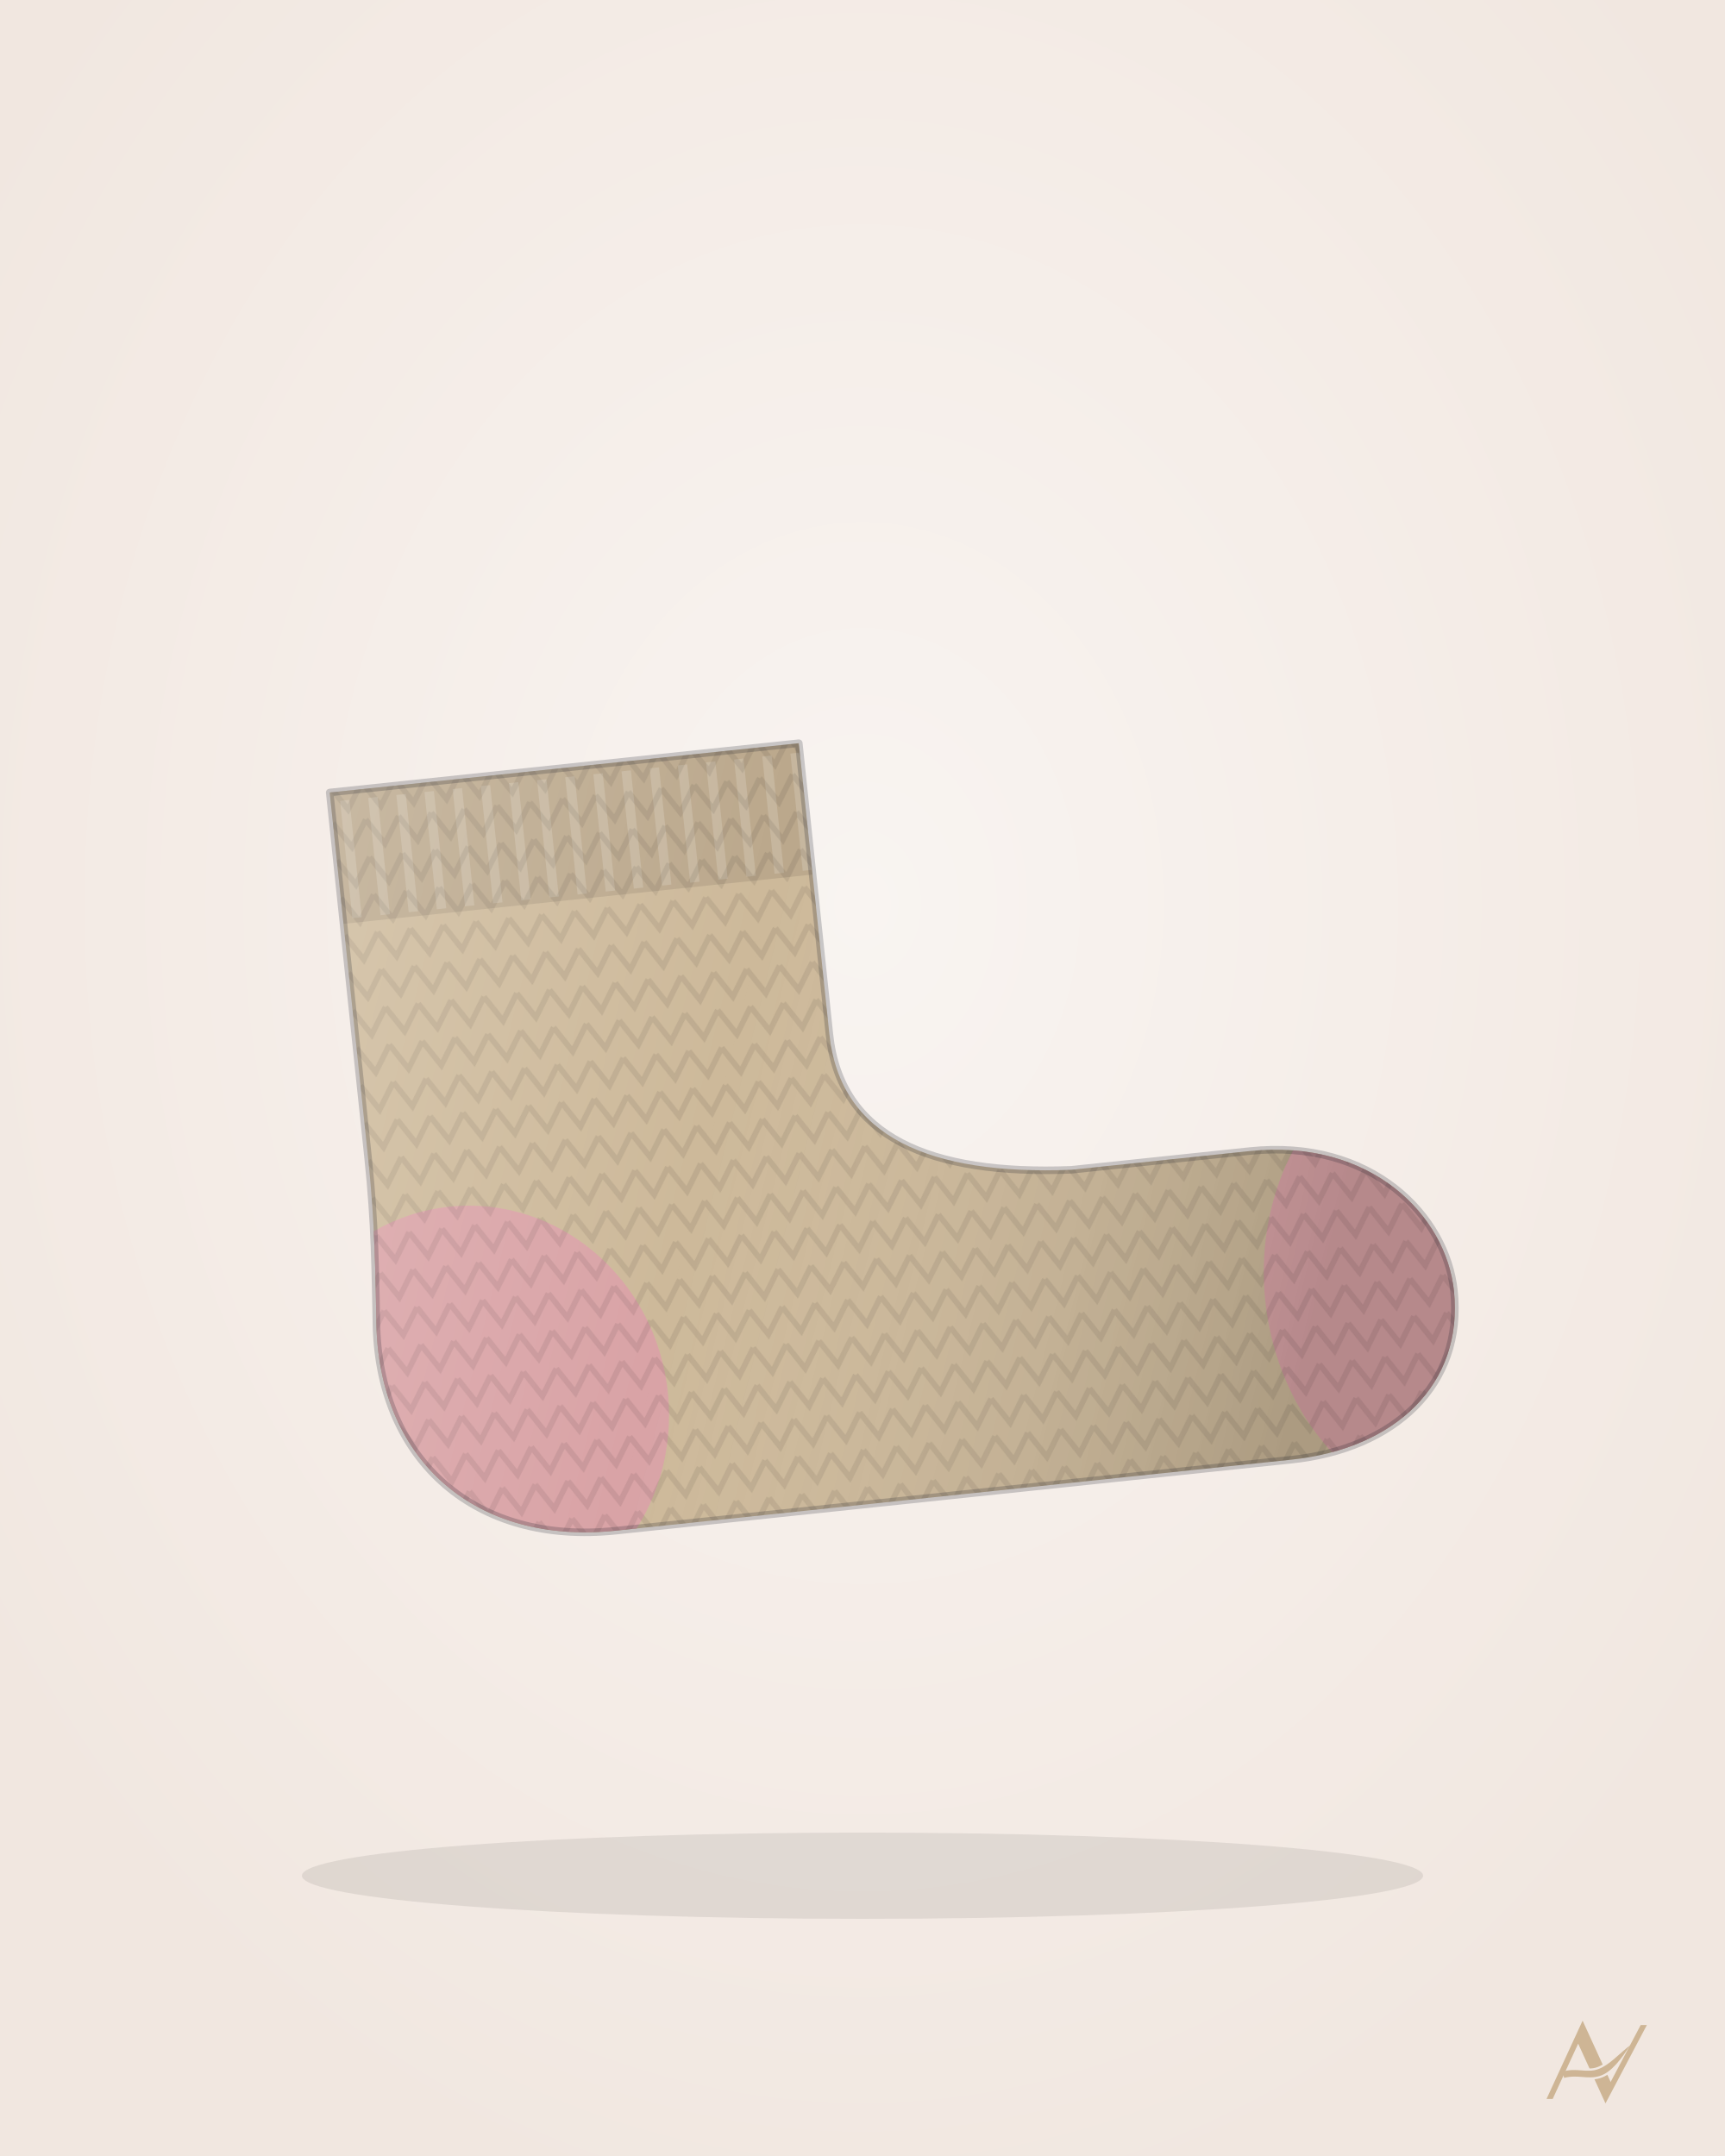
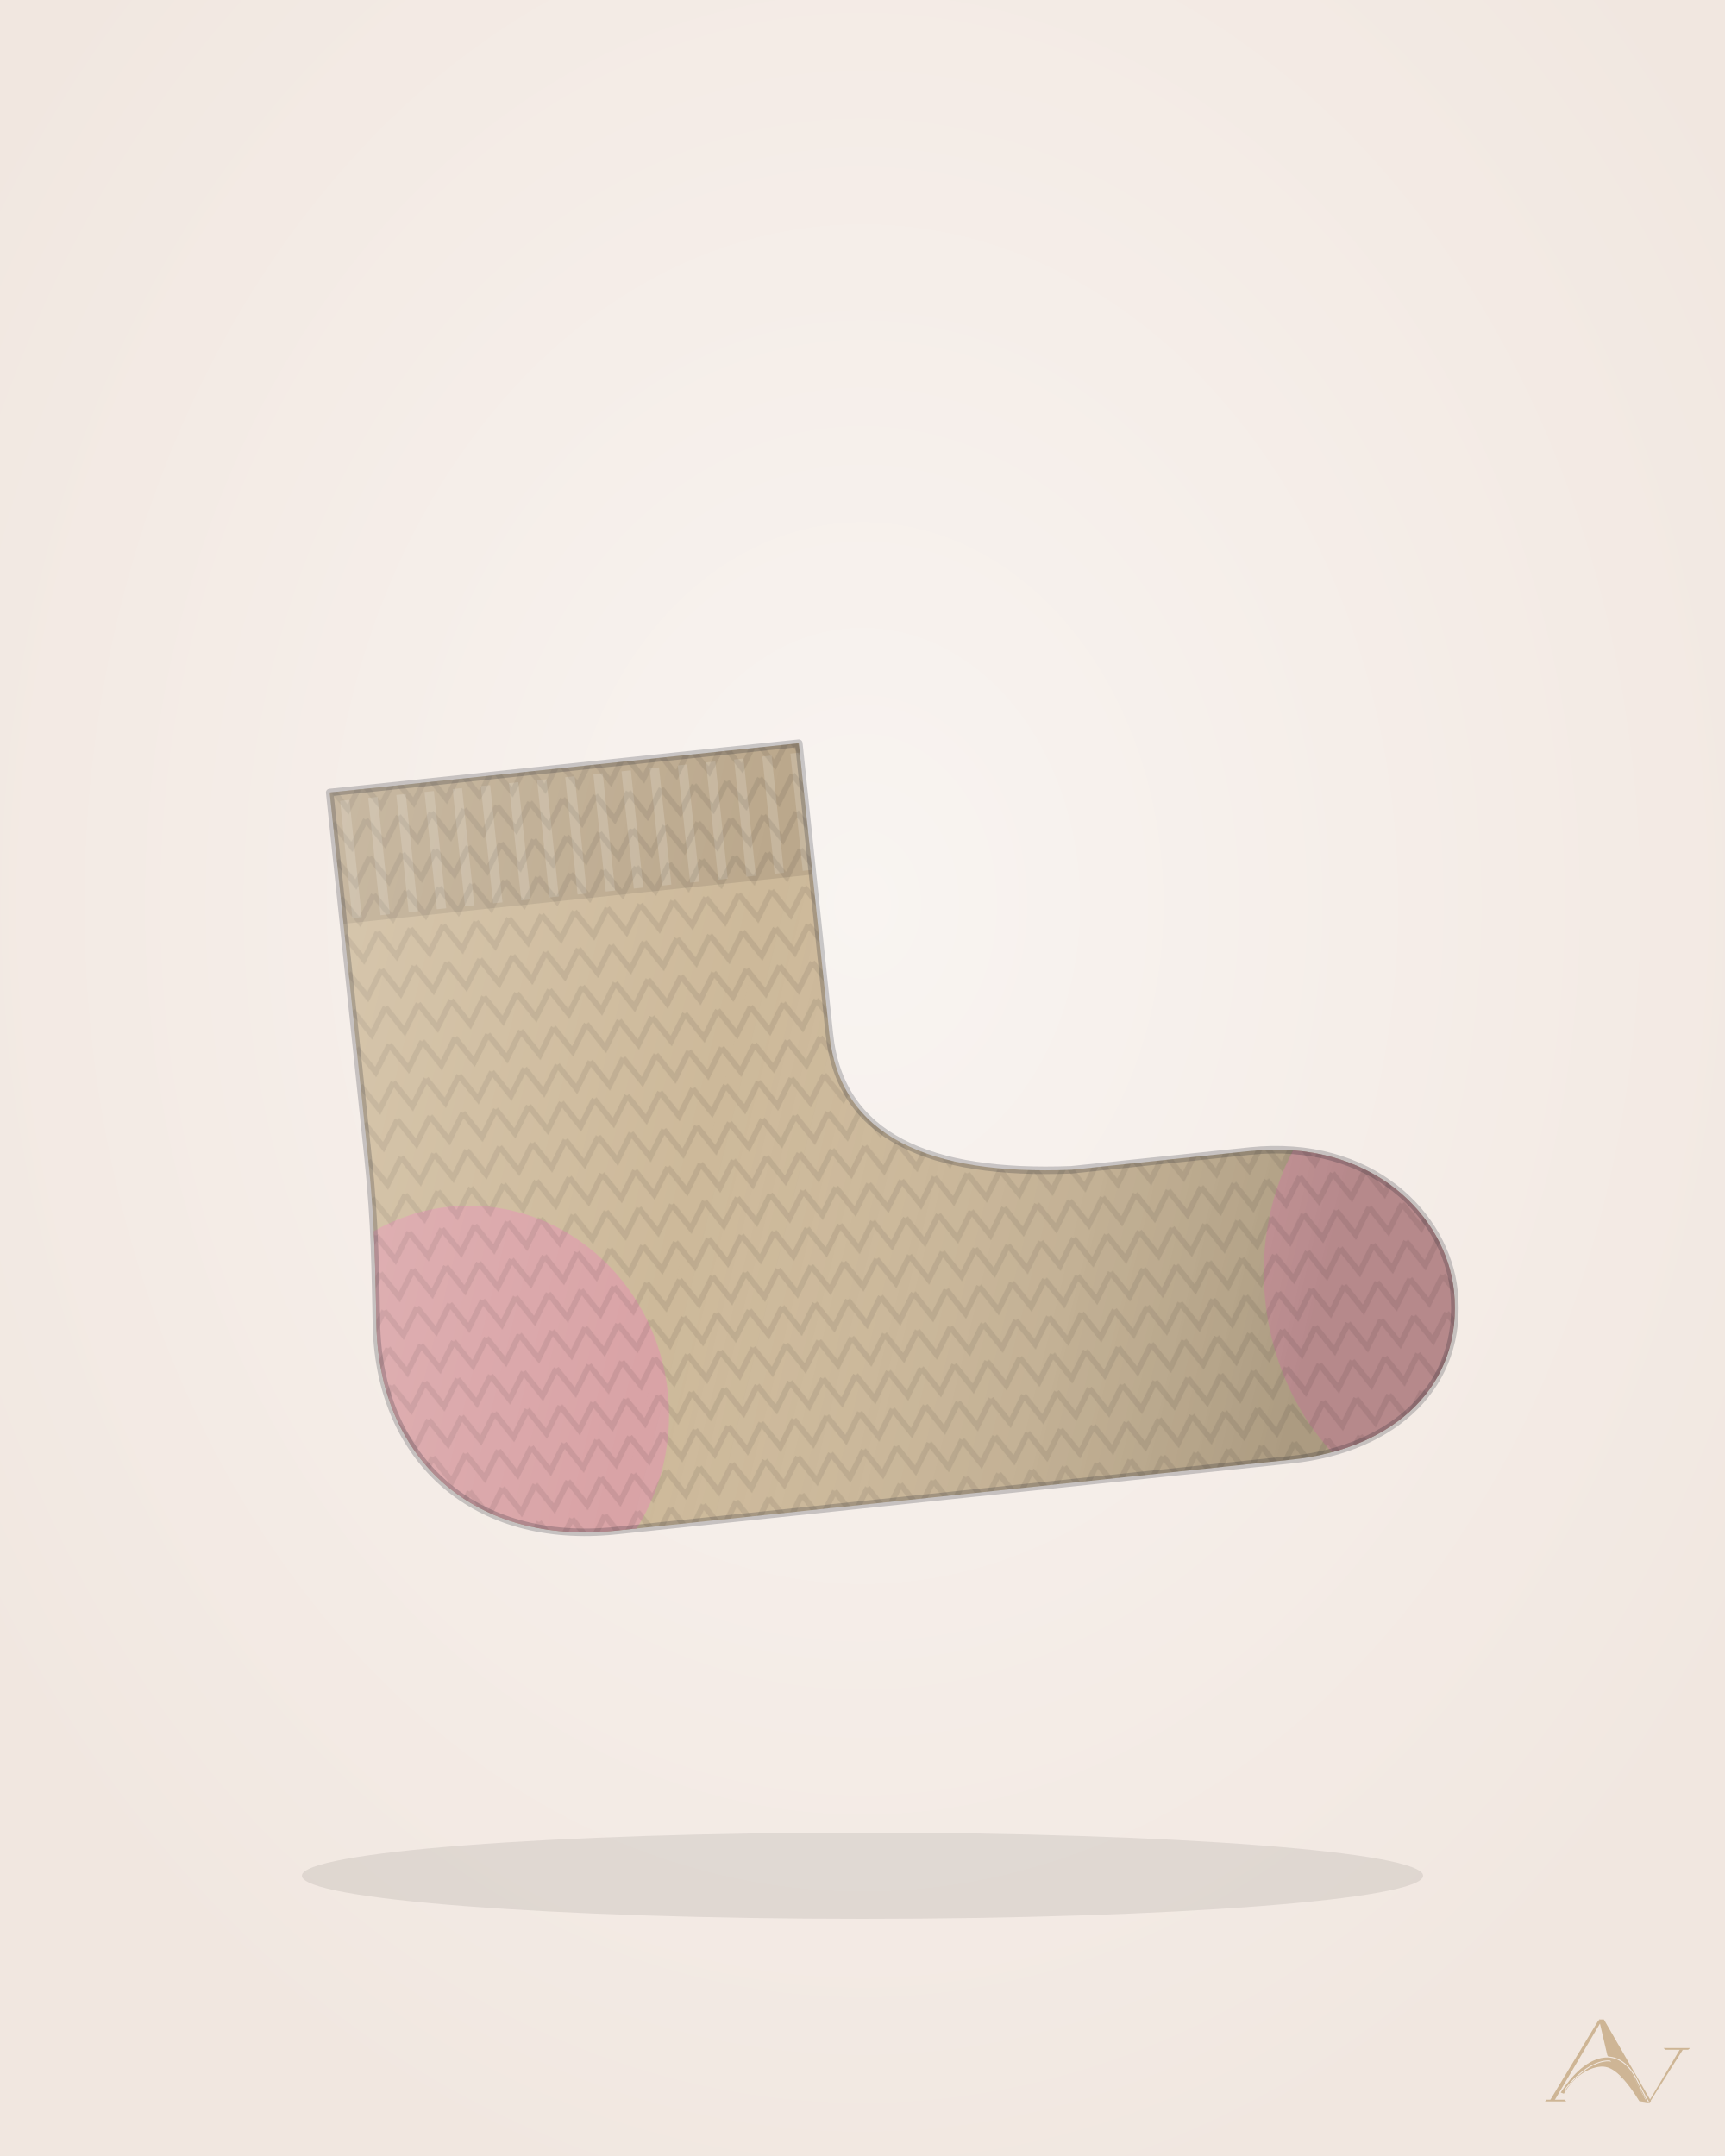
<svg xmlns="http://www.w3.org/2000/svg" viewBox="0 0 800 1000" role="img">
  <defs>
    <radialGradient id="light" cx=".5" cy=".42" r=".62">
      <stop offset="0" stop-color="#fff" stop-opacity=".55" />
      <stop offset="1" stop-color="#fff" stop-opacity="0" />
    </radialGradient>
  </defs>
  <rect width="800" height="1000" fill="#f1e7e0" />
  <rect width="800" height="1000" fill="url(#light)" />
  <ellipse cx="400" cy="870" rx="260" ry="20" fill="#000" fill-opacity=".08" />
  <g transform="rotate(-6 400 500) translate(168.1 40.6) scale(2.1875 2.1875)">
    <defs>
      <clipPath id="c-soft-cotton-ankle-a">
        <path d="M0 138H100V200C100 222 118 232 148 234H186C212 234 226 252 226 268C226 288 210 300 188 300H44C14 300 -4 280 -2 252C-1 240 0 230 0 216Z" />
      </clipPath>
      <pattern id="k-soft-cotton-ankle-a" width="7" height="8" patternUnits="userSpaceOnUse">
        <path d="M0 0.5L3.5 6L7 0.5" fill="none" stroke="#000" stroke-opacity=".075" stroke-width="1.2" />
      </pattern>
      <linearGradient id="g-soft-cotton-ankle-a" x1="0" x2="1" y1="0" y2="0.25">
        <stop offset="0" stop-color="#fff" stop-opacity=".2" />
        <stop offset=".42" stop-color="#fff" stop-opacity="0" />
        <stop offset="1" stop-color="#000" stop-opacity=".16" />
      </linearGradient>
    </defs>
    <path d="M0 138H100V200C100 222 118 232 148 234H186C212 234 226 252 226 268C226 288 210 300 188 300H44C14 300 -4 280 -2 252C-1 240 0 230 0 216Z" fill="#cdb99a" />
    <g clip-path="url(#c-soft-cotton-ankle-a)">
      <rect x="-10" y="138" width="120" height="28" fill="#000" fill-opacity=".09" />
      <path d="M3 140V165" stroke="#fff" stroke-opacity=".16" stroke-width="2" />
      <path d="M9 140V165" stroke="#fff" stroke-opacity=".16" stroke-width="2" />
      <path d="M15 140V165" stroke="#fff" stroke-opacity=".16" stroke-width="2" />
      <path d="M21 140V165" stroke="#fff" stroke-opacity=".16" stroke-width="2" />
      <path d="M27 140V165" stroke="#fff" stroke-opacity=".16" stroke-width="2" />
      <path d="M33 140V165" stroke="#fff" stroke-opacity=".16" stroke-width="2" />
      <path d="M39 140V165" stroke="#fff" stroke-opacity=".16" stroke-width="2" />
      <path d="M45 140V165" stroke="#fff" stroke-opacity=".16" stroke-width="2" />
      <path d="M51 140V165" stroke="#fff" stroke-opacity=".16" stroke-width="2" />
      <path d="M57 140V165" stroke="#fff" stroke-opacity=".16" stroke-width="2" />
      <path d="M63 140V165" stroke="#fff" stroke-opacity=".16" stroke-width="2" />
      <path d="M69 140V165" stroke="#fff" stroke-opacity=".16" stroke-width="2" />
      <path d="M75 140V165" stroke="#fff" stroke-opacity=".16" stroke-width="2" />
      <path d="M81 140V165" stroke="#fff" stroke-opacity=".16" stroke-width="2" />
      <path d="M87 140V165" stroke="#fff" stroke-opacity=".16" stroke-width="2" />
      <path d="M93 140V165" stroke="#fff" stroke-opacity=".16" stroke-width="2" />
      <path d="M99 140V165" stroke="#fff" stroke-opacity=".16" stroke-width="2" />
      <ellipse cx="16" cy="272" rx="42" ry="44" fill="#d9a3a6" />
      <ellipse cx="232" cy="266" rx="46" ry="52" fill="#d9a3a6" />
      <rect x="-30" y="108" width="290" height="202" fill="url(#k-soft-cotton-ankle-a)" />
      <rect x="-6" y="138" width="236" height="166" fill="url(#g-soft-cotton-ankle-a)" />
    </g>
    <path d="M0 138H100V200C100 222 118 232 148 234H186C212 234 226 252 226 268C226 288 210 300 188 300H44C14 300 -4 280 -2 252C-1 240 0 230 0 216Z" fill="none" stroke="#0b1220" stroke-opacity=".2" stroke-width="1.6" stroke-linejoin="round" />
  </g>
-   <g transform="translate(716 936) scale(0.4082)" opacity=".55">
+   <g transform="translate(716 936) scale(0.1325)" opacity=".55">
    <defs>
-       <clipPath id="wm-z">
-         <rect x="38" y="0" width="42" height="100" />
-       </clipPath>
-       <mask id="wm-m" maskUnits="userSpaceOnUse" x="-10" y="-10" width="140" height="120">
-         <rect x="-10" y="-10" width="140" height="120" fill="#fff" />
-         <path d="M21 61C37 56 49 63 62 58S85 41 98 31C89 45 77 62 63 66S39 64 23 68Z" fill="none" stroke="#000" stroke-width="5" stroke-linejoin="round" clip-path="url(#wm-z)" />
+       <mask id="wm-over" maskUnits="userSpaceOnUse" x="0" y="0" width="620" height="420">
+         <rect x="0" y="0" width="620" height="420" fill="#fff" />
+         <path d="M95 303C147 222 205 180 258 180C303 181 336 213 358 255C374 287 388 317 402 338L370 333C350 300 327 268 302 243C278 220 258 211 236 212C182 217 136 255 106 307Z" fill="none" stroke="#000" stroke-width="7" stroke-linejoin="round" />
+       </mask>
+       <mask id="wm-fold" maskUnits="userSpaceOnUse" x="0" y="0" width="620" height="420">
+         <rect x="0" y="0" width="620" height="420" fill="#fff" />
+         <path d="M110 293C166 219 225 192 261 192C301 194 333 221 351 254C365 281 377 305 391 327" fill="none" stroke="#000" stroke-width="3.2" stroke-linecap="round" />
      </mask>
    </defs>
-     <g fill="#b08d57">
-       <path d="M3 92L44 3L75.86 72.65L110 8L117 8L70 97L38.96 29.14L10 92Z" mask="url(#wm-m)" />
-       <path d="M21 61C37 56 49 63 62 58S85 41 98 31C89 45 77 62 63 66S39 64 23 68Z" />
+     <g transform="translate(-36 -42)" fill="#b08d57">
+       <g mask="url(#wm-over)">
+         <path d="M227 50L239 50L73 331H57Z" />
+         <path d="M229 47L258 172L300 245L384 334L400 340L411 333L246 47Z" />
+       </g>
+       <path d="M40 334H114L109 328H45Z" />
+       <path d="M400 340L409 333L523 152H512Z" />
+       <path d="M455 147H548L541 153H461Z" />
+       <path d="M95 303C147 222 205 180 258 180C303 181 336 213 358 255C374 287 388 317 402 338L370 333C350 300 327 268 302 243C278 220 258 211 236 212C182 217 136 255 106 307Z" mask="url(#wm-fold)" />
    </g>
  </g>
</svg>
